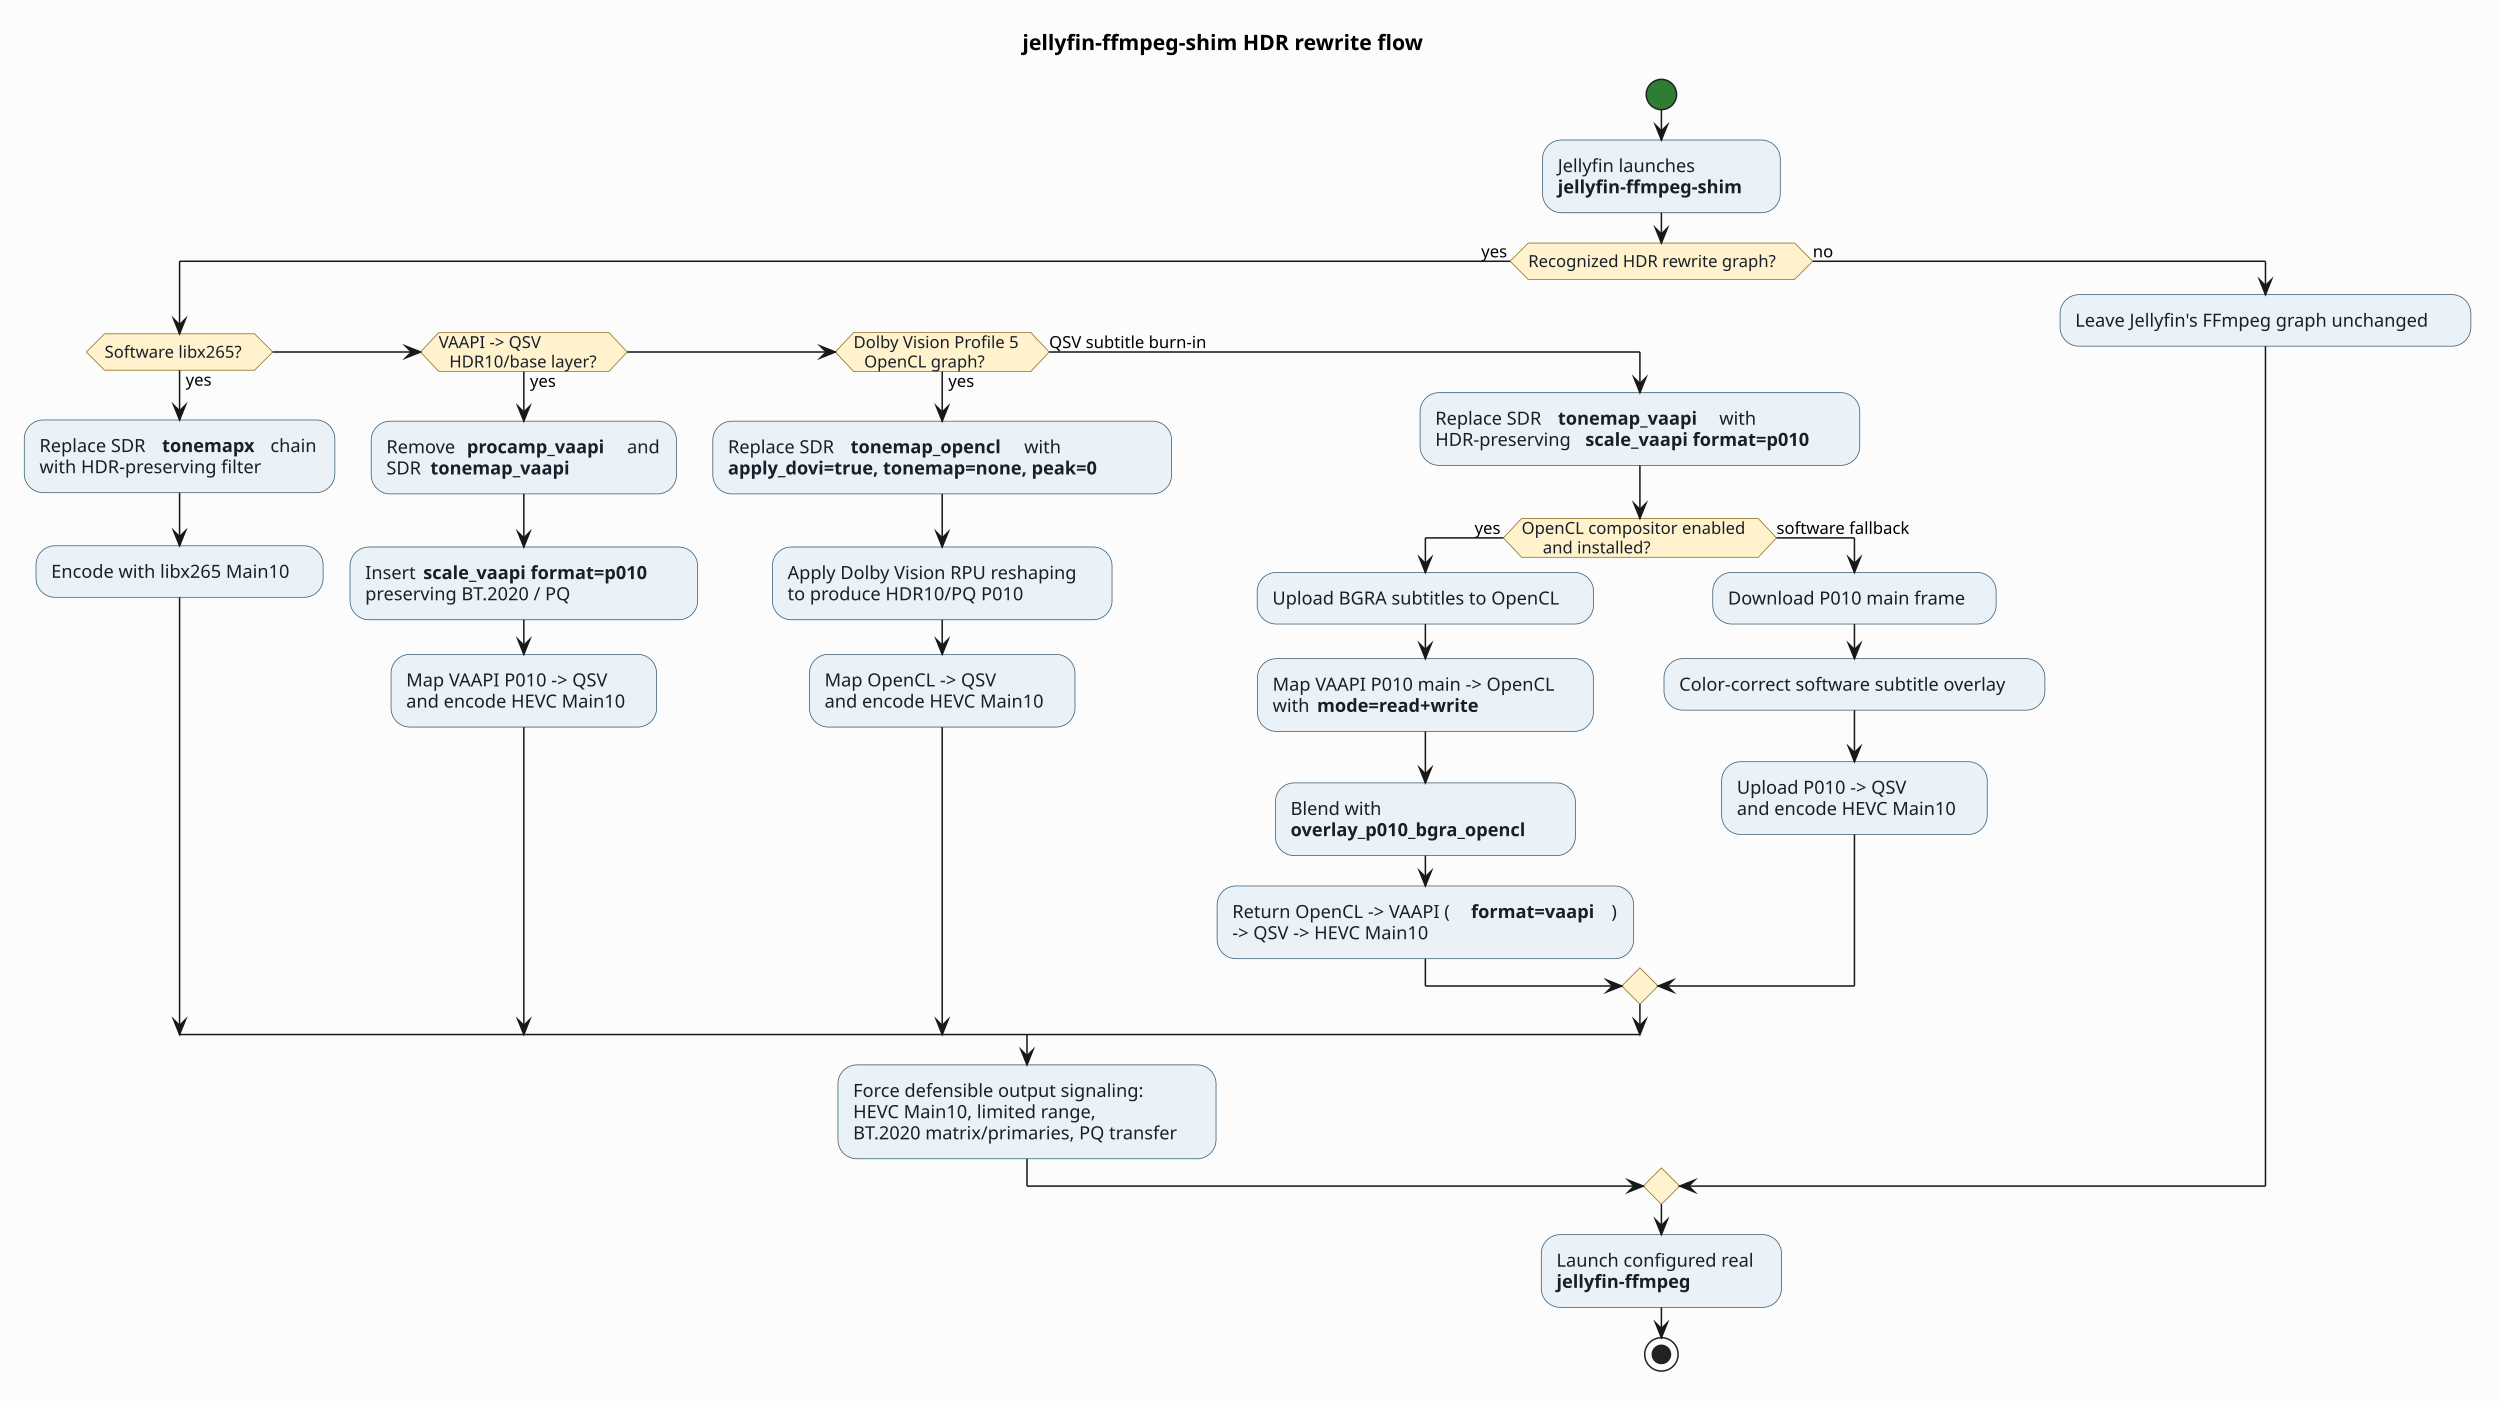
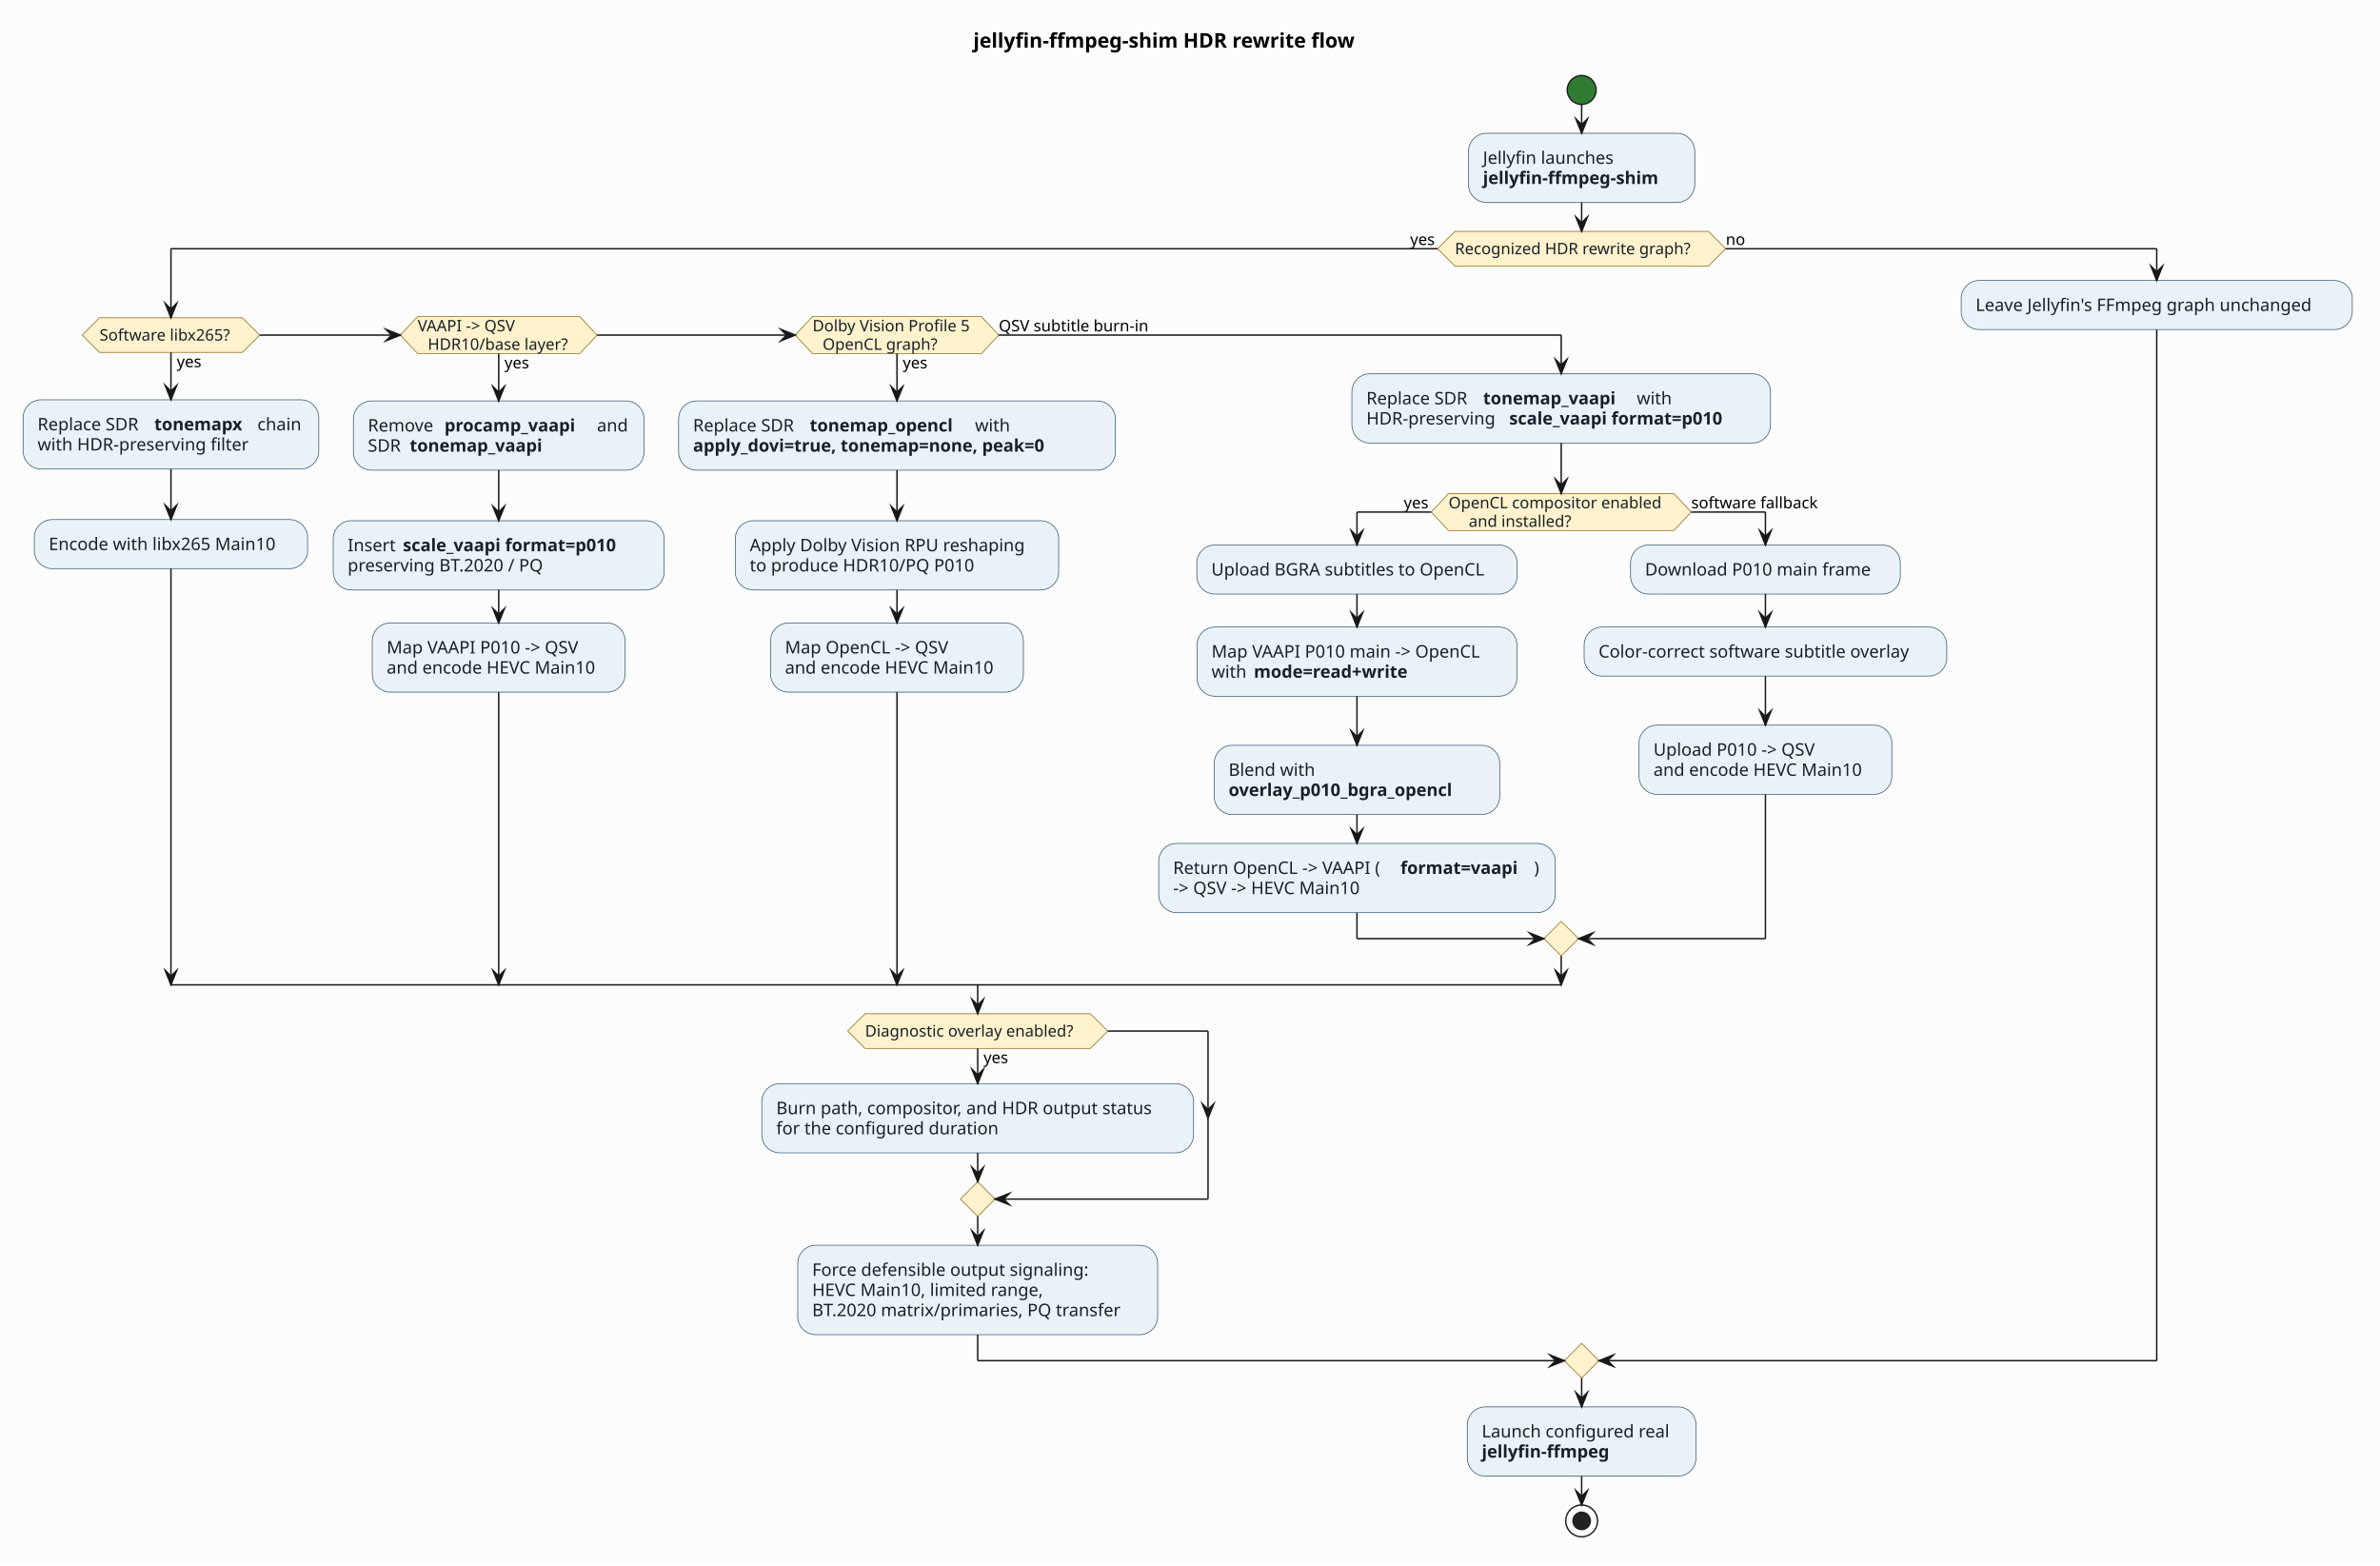
- <svg xmlns="http://www.w3.org/2000/svg" contentStyleType="text/css" data-diagram-type="ACTIVITY" height="923px" preserveAspectRatio="none" style="width:1648px;height:923px;background:#FCFCFC;" version="1.1" viewBox="0 0 1648 923" width="1648px" zoomAndPan="magnify">
+ <svg xmlns="http://www.w3.org/2000/svg" contentStyleType="text/css" data-diagram-type="ACTIVITY" height="1084px" preserveAspectRatio="none" style="width:1648px;height:1084px;background:#FCFCFC;" version="1.1" viewBox="0 0 1648 1084" width="1648px" zoomAndPan="magnify">
  <defs />
  <g>
-     <rect fill="#FCFCFC" height="923" style="stroke:none;stroke-width:1;" width="1648" x="0" y="0" />
+     <rect fill="#FCFCFC" height="1084" style="stroke:none;stroke-width:1;" width="1648" x="0" y="0" />
    <g class="title" data-source-line="1">
      <text fill="#000000" font-family="sans-serif" font-size="14" font-weight="700" lengthAdjust="spacing" textLength="298.894" x="673.95" y="32.995">jellyfin-ffmpeg-shim HDR rewrite flow</text>
    </g>
    <ellipse cx="1095.197" cy="62.297" fill="#2E7D32" rx="10" ry="10" style="stroke:#222222;stroke-width:1;" />
    <rect fill="#EAF2F8" height="47.938" rx="12.5" ry="12.5" style="stroke:#365A73;stroke-width:0.5;" width="156.705" x="1016.844" y="92.297" />
    <text fill="#17202A" font-family="sans-serif" font-size="12" lengthAdjust="spacing" textLength="97.406" x="1026.844" y="113.436">Jellyfin launches</text>
    <text fill="#17202A" font-family="sans-serif" font-size="12" font-weight="700" lengthAdjust="spacing" textLength="136.705" x="1026.844" y="127.404">jellyfin-ffmpeg-shim</text>
    <polygon fill="#FFF2CC" points="1007.406,160.234,1182.987,160.234,1194.987,172.234,1182.987,184.234,1007.406,184.234,995.406,172.234,1007.406,160.234" style="stroke:#8A6D1D;stroke-width:0.5;stroke-linejoin:miter;stroke-miterlimit:10;" />
    <text fill="#17202A" font-family="sans-serif" font-size="11" lengthAdjust="spacing" textLength="175.581" x="1007.406" y="176.042">Recognized HDR rewrite graph?</text>
    <text fill="#000000" font-family="sans-serif" font-size="11" lengthAdjust="spacing" textLength="19.008" x="976.398" y="169.64">yes</text>
    <text fill="#000000" font-family="sans-serif" font-size="11" lengthAdjust="spacing" textLength="13.702" x="1194.987" y="169.64">no</text>
    <polygon fill="#FFF2CC" points="68.937,220.039,167.797,220.039,179.797,232.039,167.797,244.039,68.937,244.039,56.937,232.039,68.937,220.039" style="stroke:#8A6D1D;stroke-width:0.5;stroke-linejoin:miter;stroke-miterlimit:10;" />
    <text fill="#000000" font-family="sans-serif" font-size="11" lengthAdjust="spacing" textLength="19.008" x="122.367" y="254.25">yes</text>
    <text fill="#17202A" font-family="sans-serif" font-size="11" lengthAdjust="spacing" textLength="98.86" x="68.937" y="235.847">Software libx265?</text>
    <rect fill="#EAF2F8" height="47.938" rx="12.5" ry="12.5" style="stroke:#365A73;stroke-width:0.5;" width="204.734" x="16" y="276.844" />
    <text fill="#17202A" font-family="sans-serif" font-size="12" lengthAdjust="spacing" textLength="77.016" x="26" y="297.982">Replace SDR</text>
    <text fill="#17202A" font-family="sans-serif" font-size="12" font-weight="700" lengthAdjust="spacing" textLength="67.594" x="106.83" y="297.982">tonemapx</text>
    <text fill="#17202A" font-family="sans-serif" font-size="12" lengthAdjust="spacing" textLength="32.496" x="178.238" y="297.982">chain</text>
    <text fill="#17202A" font-family="sans-serif" font-size="12" lengthAdjust="spacing" textLength="156.094" x="26" y="311.951">with HDR-preserving filter</text>
    <rect fill="#EAF2F8" height="33.969" rx="12.5" ry="12.5" style="stroke:#365A73;stroke-width:0.5;" width="189.236" x="23.749" y="359.781" />
    <text fill="#17202A" font-family="sans-serif" font-size="12" lengthAdjust="spacing" textLength="169.236" x="33.749" y="380.92">Encode with libx265 Main10</text>
    <polygon fill="#FFF2CC" points="289.192,219.234,401.427,219.234,413.427,232.039,401.427,244.844,289.192,244.844,277.192,232.039,289.192,219.234" style="stroke:#8A6D1D;stroke-width:0.5;stroke-linejoin:miter;stroke-miterlimit:10;" />
    <text fill="#000000" font-family="sans-serif" font-size="11" lengthAdjust="spacing" textLength="19.008" x="349.31" y="255.054">yes</text>
    <text fill="#17202A" font-family="sans-serif" font-size="11" lengthAdjust="spacing" textLength="75.797" x="289.192" y="229.445">VAAPI -&gt; QSV</text>
    <text fill="#17202A" font-family="sans-serif" font-size="11" lengthAdjust="spacing" textLength="105.241" x="296.185" y="242.25">HDR10/base layer?</text>
    <rect fill="#EAF2F8" height="47.938" rx="12.5" ry="12.5" style="stroke:#365A73;stroke-width:0.5;" width="201.219" x="244.7" y="277.648" />
    <text fill="#17202A" font-family="sans-serif" font-size="12" lengthAdjust="spacing" textLength="49.236" x="254.7" y="298.787">Remove</text>
    <text fill="#17202A" font-family="sans-serif" font-size="12" font-weight="700" lengthAdjust="spacing" textLength="101.777" x="307.751" y="298.787">procamp_vaapi</text>
    <text fill="#17202A" font-family="sans-serif" font-size="12" lengthAdjust="spacing" textLength="22.576" x="413.343" y="298.787">and</text>
    <text fill="#17202A" font-family="sans-serif" font-size="12" lengthAdjust="spacing" textLength="25.195" x="254.7" y="312.756">SDR</text>
    <text fill="#17202A" font-family="sans-serif" font-size="12" font-weight="700" lengthAdjust="spacing" textLength="102.574" x="283.71" y="312.756">tonemap_vaapi</text>
    <rect fill="#EAF2F8" height="47.938" rx="12.5" ry="12.5" style="stroke:#365A73;stroke-width:0.5;" width="229.15" x="230.734" y="360.586" />
    <text fill="#17202A" font-family="sans-serif" font-size="12" lengthAdjust="spacing" textLength="34.418" x="240.734" y="381.725">Insert</text>
    <text fill="#17202A" font-family="sans-serif" font-size="12" font-weight="700" lengthAdjust="spacing" textLength="170.918" x="278.967" y="381.725">scale_vaapi format=p010</text>
    <text fill="#17202A" font-family="sans-serif" font-size="12" lengthAdjust="spacing" textLength="146.244" x="240.734" y="395.693">preserving BT.2020 / PQ</text>
    <rect fill="#EAF2F8" height="47.938" rx="12.5" ry="12.5" style="stroke:#365A73;stroke-width:0.5;" width="175.057" x="257.781" y="431.353" />
    <text fill="#17202A" font-family="sans-serif" font-size="12" lengthAdjust="spacing" textLength="145.781" x="267.781" y="452.492">Map VAAPI P010 -&gt; QSV</text>
    <text fill="#17202A" font-family="sans-serif" font-size="12" lengthAdjust="spacing" textLength="155.057" x="267.781" y="466.461">and encode HEVC Main10</text>
    <polygon fill="#FFF2CC" points="562.629,219.234,679.574,219.234,691.574,232.039,679.574,244.844,562.629,244.844,550.629,232.039,562.629,219.234" style="stroke:#8A6D1D;stroke-width:0.5;stroke-linejoin:miter;stroke-miterlimit:10;" />
    <text fill="#000000" font-family="sans-serif" font-size="11" lengthAdjust="spacing" textLength="19.008" x="625.102" y="255.054">yes</text>
    <text fill="#17202A" font-family="sans-serif" font-size="11" lengthAdjust="spacing" textLength="116.945" x="562.629" y="229.445">Dolby Vision Profile 5</text>
    <text fill="#17202A" font-family="sans-serif" font-size="11" lengthAdjust="spacing" textLength="84.724" x="569.622" y="242.25">OpenCL graph?</text>
    <text fill="#000000" font-family="sans-serif" font-size="11" lengthAdjust="spacing" textLength="110.795" x="691.574" y="229.445">QSV subtitle burn-in</text>
    <rect fill="#EAF2F8" height="47.938" rx="12.5" ry="12.5" style="stroke:#365A73;stroke-width:0.5;" width="302.434" x="469.885" y="277.648" />
    <text fill="#17202A" font-family="sans-serif" font-size="12" lengthAdjust="spacing" textLength="77.016" x="479.885" y="298.787">Replace SDR</text>
    <text fill="#17202A" font-family="sans-serif" font-size="12" font-weight="700" lengthAdjust="spacing" textLength="110.596" x="560.715" y="298.787">tonemap_opencl</text>
    <text fill="#17202A" font-family="sans-serif" font-size="12" lengthAdjust="spacing" textLength="25.459" x="675.125" y="298.787">with</text>
    <text fill="#17202A" font-family="sans-serif" font-size="12" font-weight="700" lengthAdjust="spacing" textLength="282.434" x="479.885" y="312.756">apply_dovi=true, tonemap=none, peak=0</text>
    <rect fill="#EAF2F8" height="47.938" rx="12.5" ry="12.5" style="stroke:#365A73;stroke-width:0.5;" width="223.906" x="509.148" y="360.586" />
    <text fill="#17202A" font-family="sans-serif" font-size="12" lengthAdjust="spacing" textLength="203.906" x="519.148" y="381.725">Apply Dolby Vision RPU reshaping</text>
    <text fill="#17202A" font-family="sans-serif" font-size="12" lengthAdjust="spacing" textLength="165.322" x="519.148" y="395.693">to produce HDR10/PQ P010</text>
    <rect fill="#EAF2F8" height="47.938" rx="12.5" ry="12.5" style="stroke:#365A73;stroke-width:0.5;" width="175.057" x="533.573" y="431.353" />
    <text fill="#17202A" font-family="sans-serif" font-size="12" lengthAdjust="spacing" textLength="123.539" x="543.573" y="452.492">Map OpenCL -&gt; QSV</text>
    <text fill="#17202A" font-family="sans-serif" font-size="12" lengthAdjust="spacing" textLength="155.057" x="543.573" y="466.461">and encode HEVC Main10</text>
    <rect fill="#EAF2F8" height="47.938" rx="12.5" ry="12.5" style="stroke:#365A73;stroke-width:0.5;" width="289.824" x="936.121" y="258.838" />
    <text fill="#17202A" font-family="sans-serif" font-size="12" lengthAdjust="spacing" textLength="77.016" x="946.121" y="279.977">Replace SDR</text>
    <text fill="#17202A" font-family="sans-serif" font-size="12" font-weight="700" lengthAdjust="spacing" textLength="102.574" x="1026.951" y="279.977">tonemap_vaapi</text>
    <text fill="#17202A" font-family="sans-serif" font-size="12" lengthAdjust="spacing" textLength="25.459" x="1133.339" y="279.977">with</text>
    <text fill="#17202A" font-family="sans-serif" font-size="12" lengthAdjust="spacing" textLength="95.092" x="946.121" y="293.945">HDR-preserving</text>
    <text fill="#17202A" font-family="sans-serif" font-size="12" font-weight="700" lengthAdjust="spacing" textLength="170.918" x="1045.027" y="293.945">scale_vaapi format=p010</text>
    <polygon fill="#FFF2CC" points="1003.028,341.775,1159.037,341.775,1171.037,354.58,1159.037,367.385,1003.028,367.385,991.028,354.58,1003.028,341.775" style="stroke:#8A6D1D;stroke-width:0.5;stroke-linejoin:miter;stroke-miterlimit:10;" />
    <text fill="#17202A" font-family="sans-serif" font-size="11" lengthAdjust="spacing" textLength="156.009" x="1003.028" y="351.986">OpenCL compositor enabled</text>
    <text fill="#17202A" font-family="sans-serif" font-size="11" lengthAdjust="spacing" textLength="76.705" x="1017.015" y="364.791">and installed?</text>
    <text fill="#000000" font-family="sans-serif" font-size="11" lengthAdjust="spacing" textLength="19.008" x="972.02" y="351.986">yes</text>
    <text fill="#000000" font-family="sans-serif" font-size="11" lengthAdjust="spacing" textLength="94.037" x="1171.037" y="351.986">software fallback</text>
    <rect fill="#EAF2F8" height="33.969" rx="12.5" ry="12.5" style="stroke:#365A73;stroke-width:0.5;" width="221.732" x="828.747" y="377.385" />
    <text fill="#17202A" font-family="sans-serif" font-size="12" lengthAdjust="spacing" textLength="201.732" x="838.747" y="398.523">Upload BGRA subtitles to OpenCL</text>
    <rect fill="#EAF2F8" height="47.938" rx="12.5" ry="12.5" style="stroke:#365A73;stroke-width:0.5;" width="221.422" x="828.902" y="434.184" />
    <text fill="#17202A" font-family="sans-serif" font-size="12" lengthAdjust="spacing" textLength="201.422" x="838.902" y="455.322">Map VAAPI P010 main -&gt; OpenCL</text>
    <text fill="#17202A" font-family="sans-serif" font-size="12" lengthAdjust="spacing" textLength="25.459" x="838.902" y="469.291">with</text>
    <text fill="#17202A" font-family="sans-serif" font-size="12" font-weight="700" lengthAdjust="spacing" textLength="123.322" x="868.176" y="469.291">mode=read+write</text>
    <rect fill="#EAF2F8" height="47.938" rx="12.5" ry="12.5" style="stroke:#365A73;stroke-width:0.5;" width="197.732" x="840.747" y="516.09" />
    <text fill="#17202A" font-family="sans-serif" font-size="12" lengthAdjust="spacing" textLength="63.445" x="850.747" y="537.229">Blend with</text>
    <text fill="#17202A" font-family="sans-serif" font-size="12" font-weight="700" lengthAdjust="spacing" textLength="177.732" x="850.747" y="551.197">overlay_p010_bgra_opencl</text>
    <rect fill="#EAF2F8" height="47.938" rx="12.5" ry="12.5" style="stroke:#365A73;stroke-width:0.5;" width="274.59" x="802.318" y="584.027" />
    <text fill="#17202A" font-family="sans-serif" font-size="12" lengthAdjust="spacing" textLength="157.412" x="812.318" y="605.166">Return OpenCL -&gt; VAAPI (</text>
    <text fill="#17202A" font-family="sans-serif" font-size="12" font-weight="700" lengthAdjust="spacing" textLength="92.496" x="969.731" y="605.166">format=vaapi</text>
    <text fill="#17202A" font-family="sans-serif" font-size="12" lengthAdjust="spacing" textLength="4.682" x="1062.227" y="605.166">)</text>
    <text fill="#17202A" font-family="sans-serif" font-size="12" lengthAdjust="spacing" textLength="146.408" x="812.318" y="619.135">-&gt; QSV -&gt; HEVC Main10</text>
    <rect fill="#EAF2F8" height="33.969" rx="12.5" ry="12.5" style="stroke:#365A73;stroke-width:0.5;" width="186.799" x="1129.053" y="377.385" />
    <text fill="#17202A" font-family="sans-serif" font-size="12" lengthAdjust="spacing" textLength="166.799" x="1139.053" y="398.523">Download P010 main frame</text>
    <rect fill="#EAF2F8" height="33.969" rx="12.5" ry="12.5" style="stroke:#365A73;stroke-width:0.5;" width="251.088" x="1096.908" y="434.184" />
    <text fill="#17202A" font-family="sans-serif" font-size="12" lengthAdjust="spacing" textLength="231.088" x="1106.908" y="455.322">Color-correct software subtitle overlay</text>
    <rect fill="#EAF2F8" height="47.938" rx="12.5" ry="12.5" style="stroke:#365A73;stroke-width:0.5;" width="175.057" x="1134.924" y="502.121" />
    <text fill="#17202A" font-family="sans-serif" font-size="12" lengthAdjust="spacing" textLength="123.287" x="1144.924" y="523.26">Upload P010 -&gt; QSV</text>
    <text fill="#17202A" font-family="sans-serif" font-size="12" lengthAdjust="spacing" textLength="155.057" x="1144.924" y="537.229">and encode HEVC Main10</text>
    <polygon fill="#FFF2CC" points="1081.033,637.965,1093.033,649.965,1081.033,661.965,1069.033,649.965,1081.033,637.965" style="stroke:#8A6D1D;stroke-width:0.5;stroke-linejoin:miter;stroke-miterlimit:10;" />
-     <rect fill="#EAF2F8" height="61.906" rx="12.5" ry="12.5" style="stroke:#365A73;stroke-width:0.5;" width="249.236" x="552.38" y="701.965" />
-     <text fill="#17202A" font-family="sans-serif" font-size="12" lengthAdjust="spacing" textLength="204.41" x="562.38" y="723.104">Force defensible output signaling:</text>
-     <text fill="#17202A" font-family="sans-serif" font-size="12" lengthAdjust="spacing" textLength="172.471" x="562.38" y="737.072">HEVC Main10, limited range,</text>
-     <text fill="#17202A" font-family="sans-serif" font-size="12" lengthAdjust="spacing" textLength="229.236" x="562.38" y="751.041">BT.2020 matrix/primaries, PQ transfer</text>
+     <rect fill="#EAF2F8" height="47.938" rx="12.5" ry="12.5" style="stroke:#365A73;stroke-width:0.5;" width="298.959" x="527.519" y="750.367" />
+     <text fill="#17202A" font-family="sans-serif" font-size="12" lengthAdjust="spacing" textLength="278.959" x="537.519" y="771.506">Burn path, compositor, and HDR output status</text>
+     <text fill="#17202A" font-family="sans-serif" font-size="12" lengthAdjust="spacing" textLength="162.393" x="537.519" y="785.475">for the configured duration</text>
+     <polygon fill="#FFF2CC" points="598.98,701.965,755.016,701.965,767.016,713.965,755.016,725.965,598.98,725.965,586.98,713.965,598.98,701.965" style="stroke:#8A6D1D;stroke-width:0.5;stroke-linejoin:miter;stroke-miterlimit:10;" />
+     <text fill="#000000" font-family="sans-serif" font-size="11" lengthAdjust="spacing" textLength="19.008" x="680.998" y="736.175">yes</text>
+     <text fill="#17202A" font-family="sans-serif" font-size="11" lengthAdjust="spacing" textLength="156.036" x="598.98" y="717.773">Diagnostic overlay enabled?</text>
+     <polygon fill="#FFF2CC" points="676.998,818.305,688.998,830.305,676.998,842.305,664.998,830.305,676.998,818.305" style="stroke:#8A6D1D;stroke-width:0.5;stroke-linejoin:miter;stroke-miterlimit:10;" />
+     <rect fill="#EAF2F8" height="61.906" rx="12.5" ry="12.5" style="stroke:#365A73;stroke-width:0.5;" width="249.236" x="552.38" y="862.305" />
+     <text fill="#17202A" font-family="sans-serif" font-size="12" lengthAdjust="spacing" textLength="204.41" x="562.38" y="883.443">Force defensible output signaling:</text>
+     <text fill="#17202A" font-family="sans-serif" font-size="12" lengthAdjust="spacing" textLength="172.471" x="562.38" y="897.412">HEVC Main10, limited range,</text>
+     <text fill="#17202A" font-family="sans-serif" font-size="12" lengthAdjust="spacing" textLength="229.236" x="562.38" y="911.381">BT.2020 matrix/primaries, PQ transfer</text>
    <rect fill="#EAF2F8" height="33.969" rx="12.5" ry="12.5" style="stroke:#365A73;stroke-width:0.5;" width="270.799" x="1357.996" y="194.234" />
    <text fill="#17202A" font-family="sans-serif" font-size="12" lengthAdjust="spacing" textLength="250.799" x="1367.996" y="215.373">Leave Jellyfin's FFmpeg graph unchanged</text>
-     <polygon fill="#FFF2CC" points="1095.197,769.871,1107.197,781.871,1095.197,793.871,1083.197,781.871,1095.197,769.871" style="stroke:#8A6D1D;stroke-width:0.5;stroke-linejoin:miter;stroke-miterlimit:10;" />
-     <rect fill="#EAF2F8" height="47.938" rx="12.5" ry="12.5" style="stroke:#365A73;stroke-width:0.5;" width="158.346" x="1016.024" y="813.871" />
-     <text fill="#17202A" font-family="sans-serif" font-size="12" lengthAdjust="spacing" textLength="138.346" x="1026.024" y="835.01">Launch configured real</text>
-     <text fill="#17202A" font-family="sans-serif" font-size="12" font-weight="700" lengthAdjust="spacing" textLength="99.422" x="1026.024" y="848.979">jellyfin-ffmpeg</text>
-     <ellipse cx="1095.197" cy="892.809" fill="none" rx="11" ry="11" style="stroke:#222222;stroke-width:1;" />
-     <ellipse cx="1095.197" cy="892.809" fill="#222222" rx="6" ry="6" style="stroke:#222222;stroke-width:1;" />
+     <polygon fill="#FFF2CC" points="1095.197,930.211,1107.197,942.211,1095.197,954.211,1083.197,942.211,1095.197,930.211" style="stroke:#8A6D1D;stroke-width:0.5;stroke-linejoin:miter;stroke-miterlimit:10;" />
+     <rect fill="#EAF2F8" height="47.938" rx="12.5" ry="12.5" style="stroke:#365A73;stroke-width:0.5;" width="158.346" x="1016.024" y="974.211" />
+     <text fill="#17202A" font-family="sans-serif" font-size="12" lengthAdjust="spacing" textLength="138.346" x="1026.024" y="995.35">Launch configured real</text>
+     <text fill="#17202A" font-family="sans-serif" font-size="12" font-weight="700" lengthAdjust="spacing" textLength="99.422" x="1026.024" y="1009.318">jellyfin-ffmpeg</text>
+     <ellipse cx="1095.197" cy="1053.148" fill="none" rx="11" ry="11" style="stroke:#222222;stroke-width:1;" />
+     <ellipse cx="1095.197" cy="1053.148" fill="#222222" rx="6" ry="6" style="stroke:#222222;stroke-width:1;" />
    <line style="stroke:#181818;stroke-width:1;" x1="1095.197" x2="1095.197" y1="72.297" y2="92.297" />
    <polygon fill="#181818" points="1091.197,82.297,1095.197,92.297,1099.197,82.297,1095.197,86.297" style="stroke:#181818;stroke-width:1;stroke-linejoin:miter;stroke-miterlimit:10;" />
    <line style="stroke:#181818;stroke-width:1;" x1="118.367" x2="118.367" y1="324.781" y2="359.781" />
    <polygon fill="#181818" points="114.367,349.781,118.367,359.781,122.367,349.781,118.367,353.781" style="stroke:#181818;stroke-width:1;stroke-linejoin:miter;stroke-miterlimit:10;" />
    <line style="stroke:#181818;stroke-width:1;" x1="345.31" x2="345.31" y1="325.586" y2="360.586" />
    <polygon fill="#181818" points="341.31,350.586,345.31,360.586,349.31,350.586,345.31,354.586" style="stroke:#181818;stroke-width:1;stroke-linejoin:miter;stroke-miterlimit:10;" />
    <line style="stroke:#181818;stroke-width:1;" x1="345.31" x2="345.31" y1="408.523" y2="431.353" />
    <polygon fill="#181818" points="341.31,421.353,345.31,431.353,349.31,421.353,345.31,425.353" style="stroke:#181818;stroke-width:1;stroke-linejoin:miter;stroke-miterlimit:10;" />
    <line style="stroke:#181818;stroke-width:1;" x1="621.102" x2="621.102" y1="325.586" y2="360.586" />
    <polygon fill="#181818" points="617.102,350.586,621.102,360.586,625.102,350.586,621.102,354.586" style="stroke:#181818;stroke-width:1;stroke-linejoin:miter;stroke-miterlimit:10;" />
    <line style="stroke:#181818;stroke-width:1;" x1="621.102" x2="621.102" y1="408.523" y2="431.353" />
    <polygon fill="#181818" points="617.102,421.353,621.102,431.353,625.102,421.353,621.102,425.353" style="stroke:#181818;stroke-width:1;stroke-linejoin:miter;stroke-miterlimit:10;" />
    <line style="stroke:#181818;stroke-width:1;" x1="939.613" x2="939.613" y1="411.353" y2="434.184" />
    <polygon fill="#181818" points="935.613,424.184,939.613,434.184,943.613,424.184,939.613,428.184" style="stroke:#181818;stroke-width:1;stroke-linejoin:miter;stroke-miterlimit:10;" />
    <line style="stroke:#181818;stroke-width:1;" x1="939.613" x2="939.613" y1="482.121" y2="516.09" />
    <polygon fill="#181818" points="935.613,506.09,939.613,516.09,943.613,506.09,939.613,510.09" style="stroke:#181818;stroke-width:1;stroke-linejoin:miter;stroke-miterlimit:10;" />
    <line style="stroke:#181818;stroke-width:1;" x1="939.613" x2="939.613" y1="564.027" y2="584.027" />
    <polygon fill="#181818" points="935.613,574.027,939.613,584.027,943.613,574.027,939.613,578.027" style="stroke:#181818;stroke-width:1;stroke-linejoin:miter;stroke-miterlimit:10;" />
    <line style="stroke:#181818;stroke-width:1;" x1="1222.452" x2="1222.452" y1="411.353" y2="434.184" />
    <polygon fill="#181818" points="1218.452,424.184,1222.452,434.184,1226.452,424.184,1222.452,428.184" style="stroke:#181818;stroke-width:1;stroke-linejoin:miter;stroke-miterlimit:10;" />
    <line style="stroke:#181818;stroke-width:1;" x1="1222.452" x2="1222.452" y1="468.152" y2="502.121" />
    <polygon fill="#181818" points="1218.452,492.121,1222.452,502.121,1226.452,492.121,1222.452,496.121" style="stroke:#181818;stroke-width:1;stroke-linejoin:miter;stroke-miterlimit:10;" />
    <line style="stroke:#181818;stroke-width:1;" x1="991.028" x2="939.613" y1="354.58" y2="354.58" />
    <line style="stroke:#181818;stroke-width:1;" x1="939.613" x2="939.613" y1="354.58" y2="377.385" />
    <polygon fill="#181818" points="935.613,367.385,939.613,377.385,943.613,367.385,939.613,371.385" style="stroke:#181818;stroke-width:1;stroke-linejoin:miter;stroke-miterlimit:10;" />
    <line style="stroke:#181818;stroke-width:1;" x1="1171.037" x2="1222.452" y1="354.58" y2="354.58" />
    <line style="stroke:#181818;stroke-width:1;" x1="1222.452" x2="1222.452" y1="354.58" y2="377.385" />
    <polygon fill="#181818" points="1218.452,367.385,1222.452,377.385,1226.452,367.385,1222.452,371.385" style="stroke:#181818;stroke-width:1;stroke-linejoin:miter;stroke-miterlimit:10;" />
    <line style="stroke:#181818;stroke-width:1;" x1="939.613" x2="939.613" y1="631.965" y2="649.965" />
    <line style="stroke:#181818;stroke-width:1;" x1="939.613" x2="1069.033" y1="649.965" y2="649.965" />
    <polygon fill="#181818" points="1059.033,645.965,1069.033,649.965,1059.033,653.965,1063.033,649.965" style="stroke:#181818;stroke-width:1;stroke-linejoin:miter;stroke-miterlimit:10;" />
    <line style="stroke:#181818;stroke-width:1;" x1="1222.452" x2="1222.452" y1="550.059" y2="649.965" />
    <line style="stroke:#181818;stroke-width:1;" x1="1222.452" x2="1093.033" y1="649.965" y2="649.965" />
    <polygon fill="#181818" points="1103.033,645.965,1093.033,649.965,1103.033,653.965,1099.033,649.965" style="stroke:#181818;stroke-width:1;stroke-linejoin:miter;stroke-miterlimit:10;" />
    <line style="stroke:#181818;stroke-width:1;" x1="1081.033" x2="1081.033" y1="306.775" y2="341.775" />
    <polygon fill="#181818" points="1077.033,331.775,1081.033,341.775,1085.033,331.775,1081.033,335.775" style="stroke:#181818;stroke-width:1;stroke-linejoin:miter;stroke-miterlimit:10;" />
    <line style="stroke:#181818;stroke-width:1;" x1="118.367" x2="118.367" y1="244.039" y2="276.844" />
    <polygon fill="#181818" points="114.367,266.844,118.367,276.844,122.367,266.844,118.367,270.844" style="stroke:#181818;stroke-width:1;stroke-linejoin:miter;stroke-miterlimit:10;" />
    <line style="stroke:#181818;stroke-width:1;" x1="118.367" x2="118.367" y1="393.75" y2="681.965" />
    <polygon fill="#181818" points="114.367,671.965,118.367,681.965,122.367,671.965,118.367,675.965" style="stroke:#181818;stroke-width:1;stroke-linejoin:miter;stroke-miterlimit:10;" />
    <line style="stroke:#181818;stroke-width:1;" x1="345.31" x2="345.31" y1="244.844" y2="277.648" />
    <polygon fill="#181818" points="341.31,267.648,345.31,277.648,349.31,267.648,345.31,271.648" style="stroke:#181818;stroke-width:1;stroke-linejoin:miter;stroke-miterlimit:10;" />
    <line style="stroke:#181818;stroke-width:1;" x1="345.31" x2="345.31" y1="479.291" y2="681.965" />
    <polygon fill="#181818" points="341.31,671.965,345.31,681.965,349.31,671.965,345.31,675.965" style="stroke:#181818;stroke-width:1;stroke-linejoin:miter;stroke-miterlimit:10;" />
    <line style="stroke:#181818;stroke-width:1;" x1="621.102" x2="621.102" y1="244.844" y2="277.648" />
    <polygon fill="#181818" points="617.102,267.648,621.102,277.648,625.102,267.648,621.102,271.648" style="stroke:#181818;stroke-width:1;stroke-linejoin:miter;stroke-miterlimit:10;" />
    <line style="stroke:#181818;stroke-width:1;" x1="621.102" x2="621.102" y1="479.291" y2="681.965" />
    <polygon fill="#181818" points="617.102,671.965,621.102,681.965,625.102,671.965,621.102,675.965" style="stroke:#181818;stroke-width:1;stroke-linejoin:miter;stroke-miterlimit:10;" />
    <line style="stroke:#181818;stroke-width:1;" x1="179.797" x2="277.192" y1="232.039" y2="232.039" />
    <polygon fill="#181818" points="267.192,228.039,277.192,232.039,267.192,236.039,271.192,232.039" style="stroke:#181818;stroke-width:1;stroke-linejoin:miter;stroke-miterlimit:10;" />
    <line style="stroke:#181818;stroke-width:1;" x1="413.427" x2="550.629" y1="232.039" y2="232.039" />
    <polygon fill="#181818" points="540.629,228.039,550.629,232.039,540.629,236.039,544.629,232.039" style="stroke:#181818;stroke-width:1;stroke-linejoin:miter;stroke-miterlimit:10;" />
    <line style="stroke:#181818;stroke-width:1;" x1="995.406" x2="118.367" y1="172.234" y2="172.234" />
    <line style="stroke:#181818;stroke-width:1;" x1="118.367" x2="118.367" y1="172.234" y2="220.039" />
    <polygon fill="#181818" points="114.367,210.039,118.367,220.039,122.367,210.039,118.367,214.039" style="stroke:#181818;stroke-width:1;stroke-linejoin:miter;stroke-miterlimit:10;" />
    <line style="stroke:#181818;stroke-width:1;" x1="691.574" x2="1081.033" y1="232.039" y2="232.039" />
    <line style="stroke:#181818;stroke-width:1;" x1="1081.033" x2="1081.033" y1="232.039" y2="258.838" />
    <polygon fill="#181818" points="1077.033,248.838,1081.033,258.838,1085.033,248.838,1081.033,252.838" style="stroke:#181818;stroke-width:1;stroke-linejoin:miter;stroke-miterlimit:10;" />
    <line style="stroke:#181818;stroke-width:1;" x1="1081.033" x2="1081.033" y1="661.965" y2="681.965" />
    <polygon fill="#181818" points="1077.033,671.965,1081.033,681.965,1085.033,671.965,1081.033,675.965" style="stroke:#181818;stroke-width:1;stroke-linejoin:miter;stroke-miterlimit:10;" />
    <line style="stroke:#181818;stroke-width:1;" x1="118.367" x2="1081.033" y1="681.965" y2="681.965" />
+     <line style="stroke:#181818;stroke-width:1;" x1="676.998" x2="676.998" y1="725.965" y2="750.367" />
+     <polygon fill="#181818" points="672.998,740.367,676.998,750.367,680.998,740.367,676.998,744.367" style="stroke:#181818;stroke-width:1;stroke-linejoin:miter;stroke-miterlimit:10;" />
+     <line style="stroke:#181818;stroke-width:1;" x1="767.016" x2="836.477" y1="713.965" y2="713.965" />
+     <polygon fill="#181818" points="832.477,764.336,836.477,774.336,840.477,764.336,836.477,768.336" style="stroke:#181818;stroke-width:1;stroke-linejoin:miter;stroke-miterlimit:10;" />
+     <line style="stroke:#181818;stroke-width:1;" x1="836.477" x2="836.477" y1="713.965" y2="830.305" />
+     <line style="stroke:#181818;stroke-width:1;" x1="836.477" x2="688.998" y1="830.305" y2="830.305" />
+     <polygon fill="#181818" points="698.998,826.305,688.998,830.305,698.998,834.305,694.998,830.305" style="stroke:#181818;stroke-width:1;stroke-linejoin:miter;stroke-miterlimit:10;" />
+     <line style="stroke:#181818;stroke-width:1;" x1="676.998" x2="676.998" y1="798.305" y2="818.305" />
+     <polygon fill="#181818" points="672.998,808.305,676.998,818.305,680.998,808.305,676.998,812.305" style="stroke:#181818;stroke-width:1;stroke-linejoin:miter;stroke-miterlimit:10;" />
    <line style="stroke:#181818;stroke-width:1;" x1="676.998" x2="676.998" y1="681.965" y2="701.965" />
    <polygon fill="#181818" points="672.998,691.965,676.998,701.965,680.998,691.965,676.998,695.965" style="stroke:#181818;stroke-width:1;stroke-linejoin:miter;stroke-miterlimit:10;" />
+     <line style="stroke:#181818;stroke-width:1;" x1="676.998" x2="676.998" y1="842.305" y2="862.305" />
+     <polygon fill="#181818" points="672.998,852.305,676.998,862.305,680.998,852.305,676.998,856.305" style="stroke:#181818;stroke-width:1;stroke-linejoin:miter;stroke-miterlimit:10;" />
    <line style="stroke:#181818;stroke-width:1;" x1="1194.987" x2="1493.396" y1="172.234" y2="172.234" />
    <line style="stroke:#181818;stroke-width:1;" x1="1493.396" x2="1493.396" y1="172.234" y2="194.234" />
    <polygon fill="#181818" points="1489.396,184.234,1493.396,194.234,1497.396,184.234,1493.396,188.234" style="stroke:#181818;stroke-width:1;stroke-linejoin:miter;stroke-miterlimit:10;" />
-     <line style="stroke:#181818;stroke-width:1;" x1="676.998" x2="676.998" y1="763.871" y2="781.871" />
-     <line style="stroke:#181818;stroke-width:1;" x1="676.998" x2="1083.197" y1="781.871" y2="781.871" />
-     <polygon fill="#181818" points="1073.197,777.871,1083.197,781.871,1073.197,785.871,1077.197,781.871" style="stroke:#181818;stroke-width:1;stroke-linejoin:miter;stroke-miterlimit:10;" />
-     <line style="stroke:#181818;stroke-width:1;" x1="1493.396" x2="1493.396" y1="228.203" y2="781.871" />
-     <line style="stroke:#181818;stroke-width:1;" x1="1493.396" x2="1107.197" y1="781.871" y2="781.871" />
-     <polygon fill="#181818" points="1117.197,777.871,1107.197,781.871,1117.197,785.871,1113.197,781.871" style="stroke:#181818;stroke-width:1;stroke-linejoin:miter;stroke-miterlimit:10;" />
+     <line style="stroke:#181818;stroke-width:1;" x1="676.998" x2="676.998" y1="924.211" y2="942.211" />
+     <line style="stroke:#181818;stroke-width:1;" x1="676.998" x2="1083.197" y1="942.211" y2="942.211" />
+     <polygon fill="#181818" points="1073.197,938.211,1083.197,942.211,1073.197,946.211,1077.197,942.211" style="stroke:#181818;stroke-width:1;stroke-linejoin:miter;stroke-miterlimit:10;" />
+     <line style="stroke:#181818;stroke-width:1;" x1="1493.396" x2="1493.396" y1="228.203" y2="942.211" />
+     <line style="stroke:#181818;stroke-width:1;" x1="1493.396" x2="1107.197" y1="942.211" y2="942.211" />
+     <polygon fill="#181818" points="1117.197,938.211,1107.197,942.211,1117.197,946.211,1113.197,942.211" style="stroke:#181818;stroke-width:1;stroke-linejoin:miter;stroke-miterlimit:10;" />
    <line style="stroke:#181818;stroke-width:1;" x1="1095.197" x2="1095.197" y1="140.234" y2="160.234" />
    <polygon fill="#181818" points="1091.197,150.234,1095.197,160.234,1099.197,150.234,1095.197,154.234" style="stroke:#181818;stroke-width:1;stroke-linejoin:miter;stroke-miterlimit:10;" />
-     <line style="stroke:#181818;stroke-width:1;" x1="1095.197" x2="1095.197" y1="793.871" y2="813.871" />
-     <polygon fill="#181818" points="1091.197,803.871,1095.197,813.871,1099.197,803.871,1095.197,807.871" style="stroke:#181818;stroke-width:1;stroke-linejoin:miter;stroke-miterlimit:10;" />
-     <line style="stroke:#181818;stroke-width:1;" x1="1095.197" x2="1095.197" y1="861.809" y2="881.809" />
-     <polygon fill="#181818" points="1091.197,871.809,1095.197,881.809,1099.197,871.809,1095.197,875.809" style="stroke:#181818;stroke-width:1;stroke-linejoin:miter;stroke-miterlimit:10;" />
+     <line style="stroke:#181818;stroke-width:1;" x1="1095.197" x2="1095.197" y1="954.211" y2="974.211" />
+     <polygon fill="#181818" points="1091.197,964.211,1095.197,974.211,1099.197,964.211,1095.197,968.211" style="stroke:#181818;stroke-width:1;stroke-linejoin:miter;stroke-miterlimit:10;" />
+     <line style="stroke:#181818;stroke-width:1;" x1="1095.197" x2="1095.197" y1="1022.148" y2="1042.148" />
+     <polygon fill="#181818" points="1091.197,1032.148,1095.197,1042.148,1099.197,1032.148,1095.197,1036.148" style="stroke:#181818;stroke-width:1;stroke-linejoin:miter;stroke-miterlimit:10;" />
  </g>
</svg>
